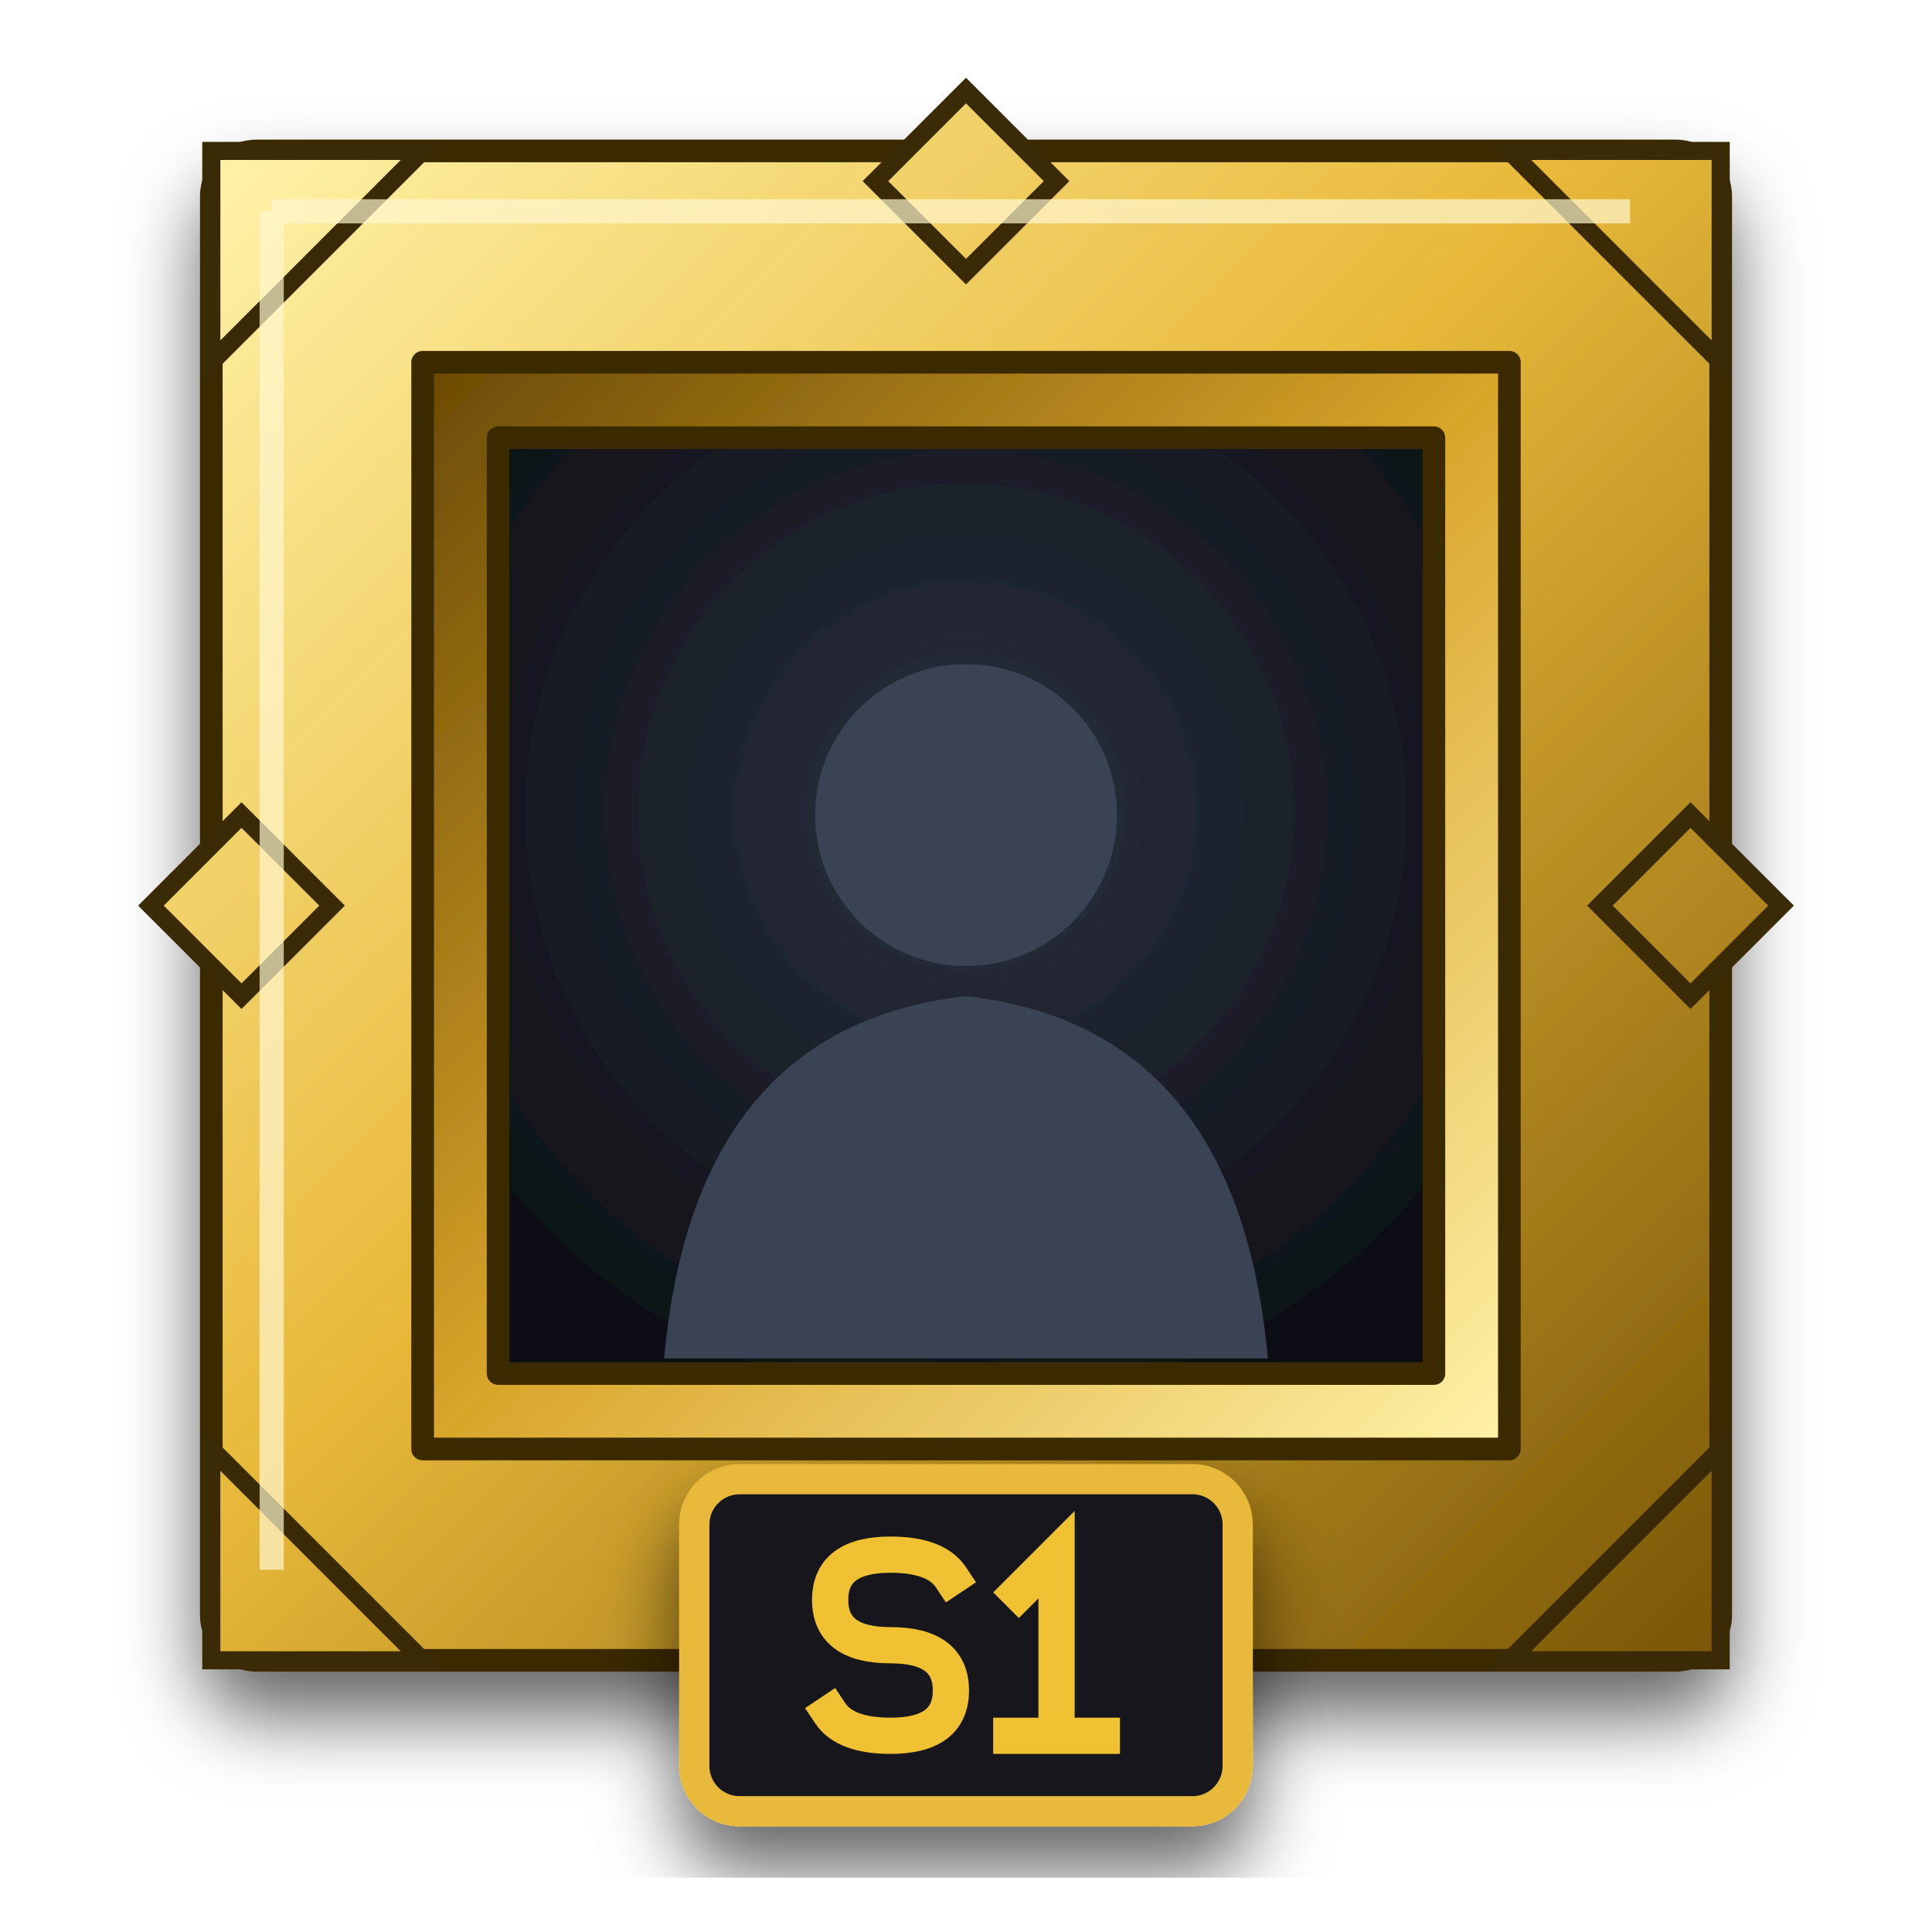
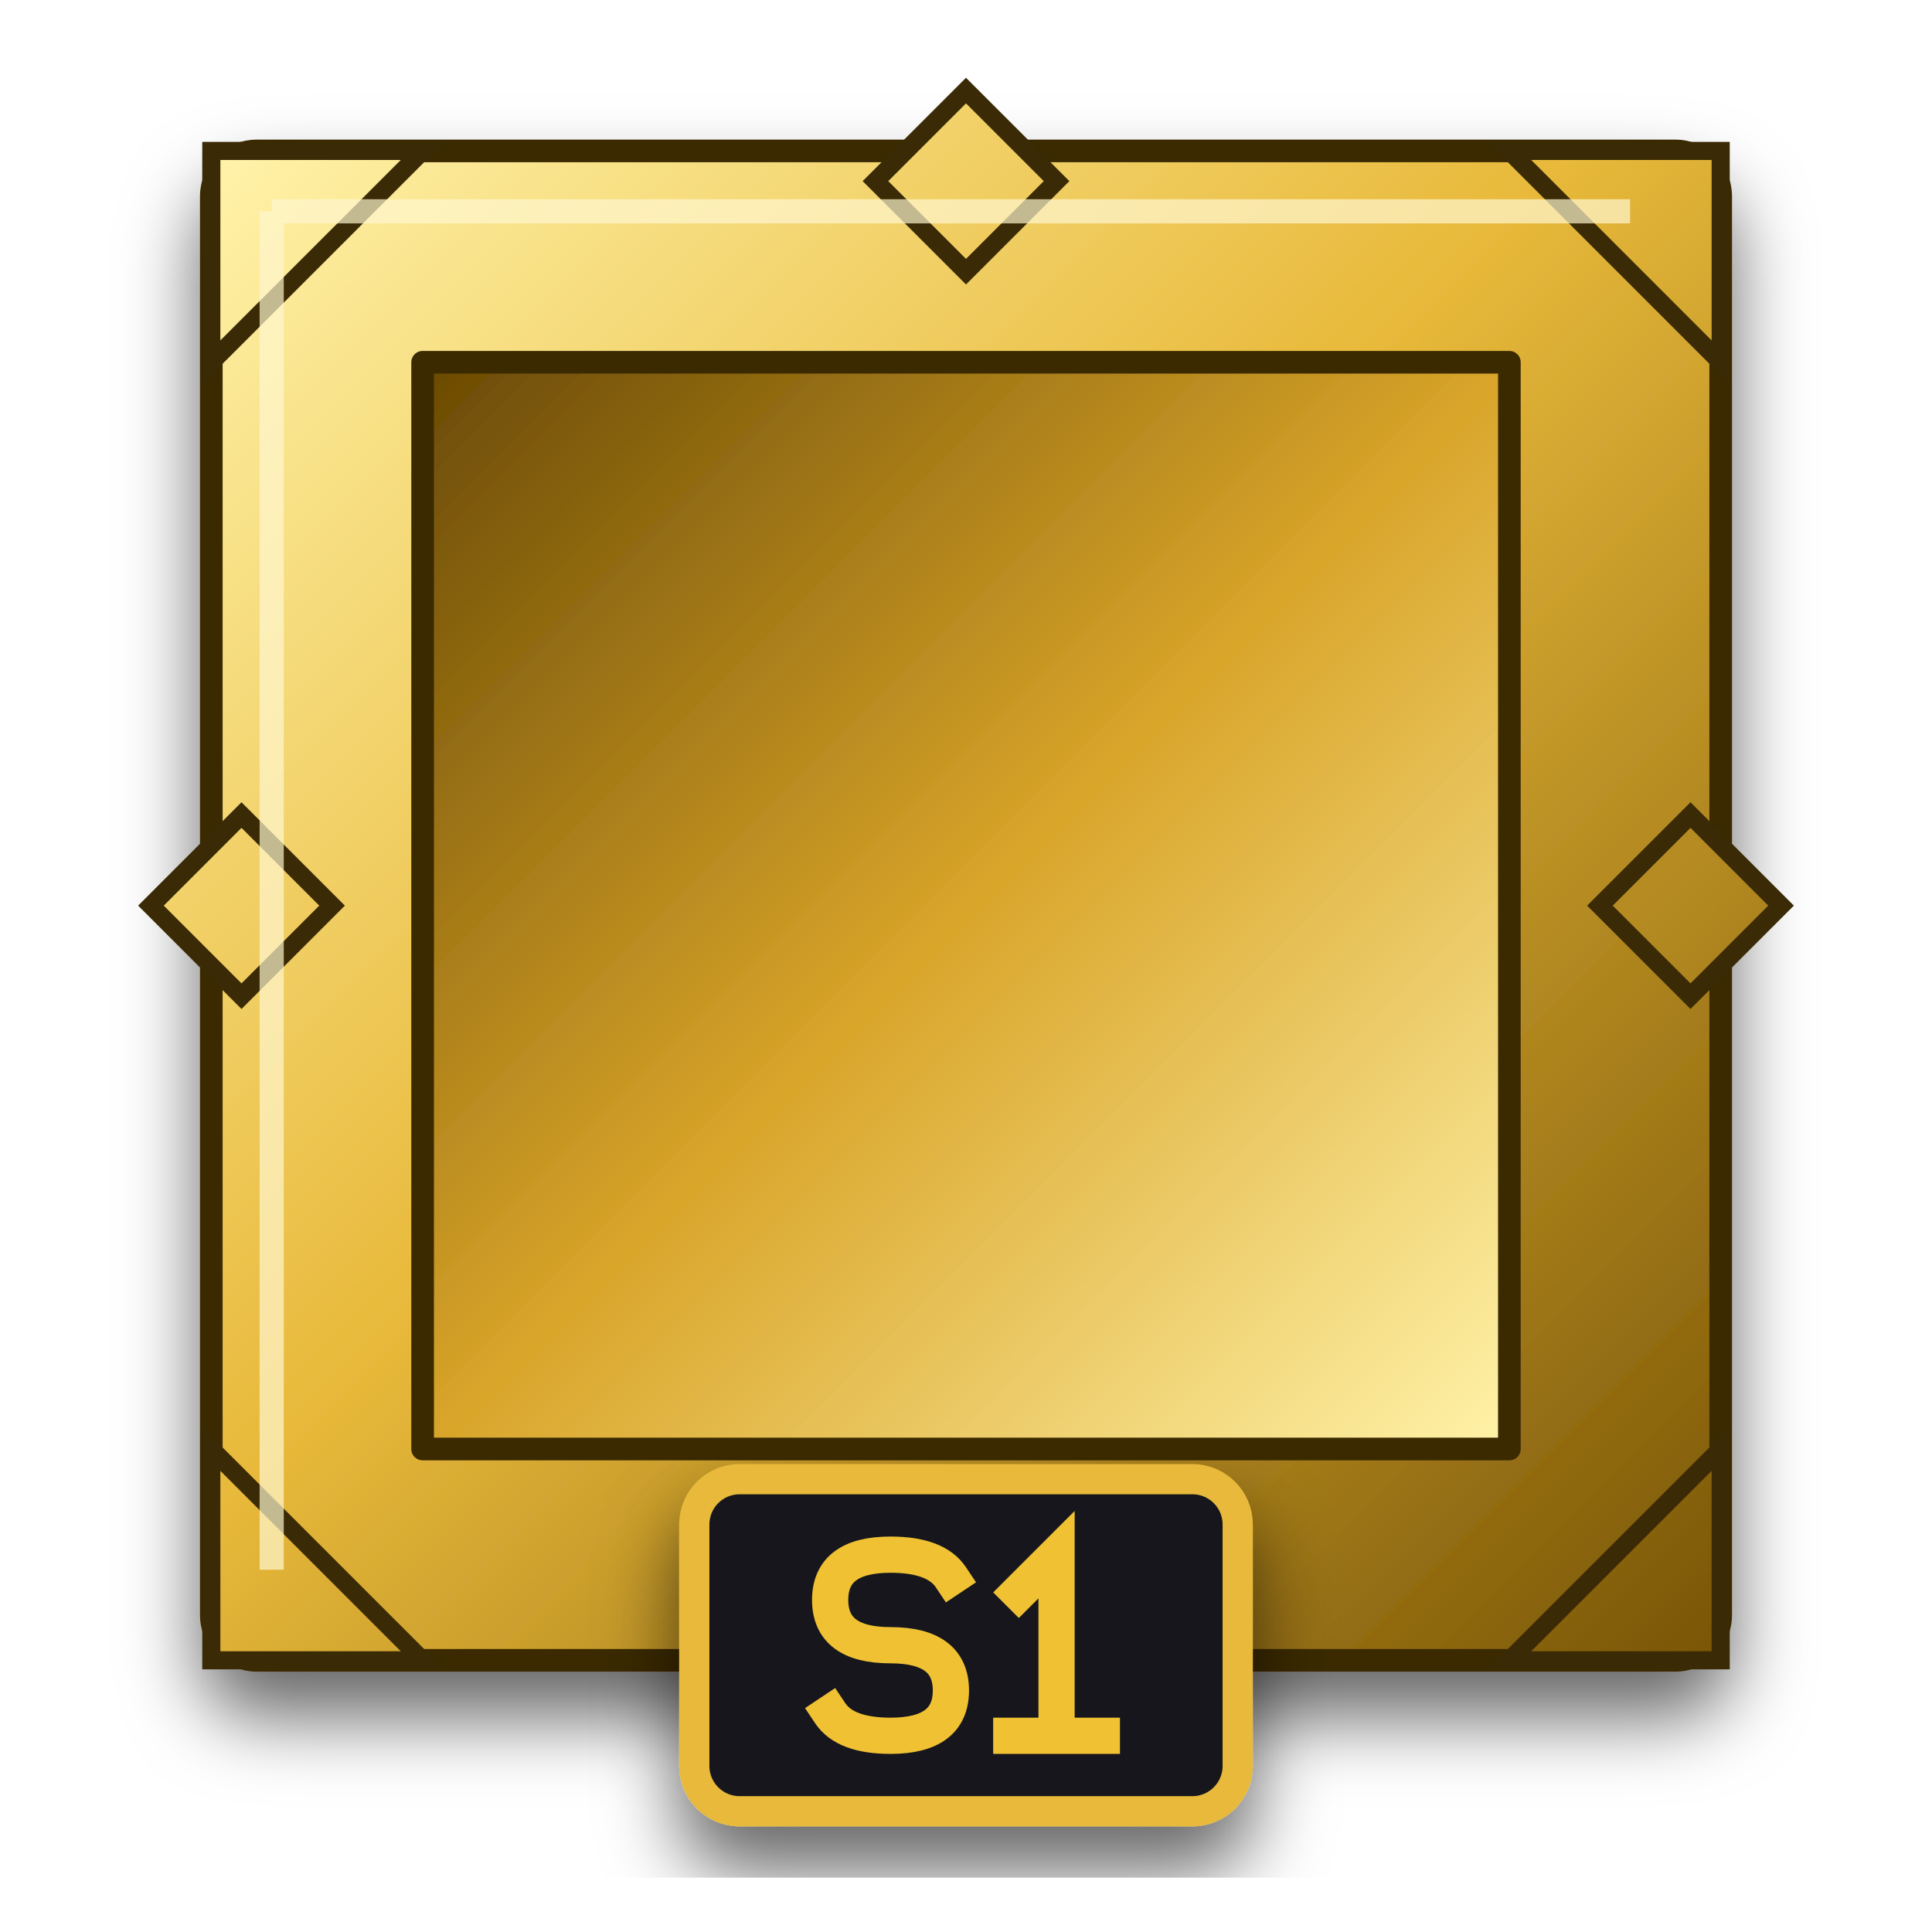
<svg xmlns="http://www.w3.org/2000/svg" viewBox="0 0 128 128">
  <defs>
    <filter id="s" x="-20%" y="-20%" width="140%" height="140%">
      <feDropShadow dx="0" dy="3" stdDeviation="2.5" flood-color="#000" flood-opacity=".6" />
    </filter>
    <linearGradient id="gd" x1="0" y1="0" x2="1" y2="1">
      <stop offset="0" stop-color="#fff2a8" />
      <stop offset=".45" stop-color="#e8b93a" />
      <stop offset="1" stop-color="#7a5606" />
    </linearGradient>
    <linearGradient id="gdi" x1="1" y1="1" x2="0" y2="0">
      <stop offset="0" stop-color="#fff2a8" />
      <stop offset=".5" stop-color="#d9a52a" />
      <stop offset="1" stop-color="#6a4a04" />
    </linearGradient>
    <radialGradient id="bg" cx=".5" cy=".4" r=".7">
      <stop offset="0" stop-color="#2a3140" />
      <stop offset="1" stop-color="#0c0e12" />
    </radialGradient>
  </defs>
  <g filter="url(#s)" stroke="#3a2a05" stroke-width="1.5" stroke-linejoin="round">
    <rect x="14" y="10" width="100" height="100" rx="3" fill="url(#gd)" />
    <rect x="28" y="24" width="72" height="72" fill="url(#gdi)" />
-     <rect x="33" y="29" width="62" height="62" fill="url(#bg)" />
  </g>
-   <path d="M64 44 a10 10 0 1 0 0.01 0 Z M44 90 Q46 68 64 66 Q82 68 84 90 Z" fill="#3a4354" />
  <g fill="url(#gd)" stroke="#3a2a05" stroke-width="1.2">
    <path d="M14 10 L28 10 L14 24 Z M114 10 L100 10 L114 24 Z M14 110 L28 110 L14 96 Z M114 110 L100 110 L114 96 Z" />
    <path d="M64 6 L70 12 L64 18 L58 12 Z M64 102 L70 108 L64 114 L58 108 Z M10 60 L16 54 L22 60 L16 66 Z M118 60 L112 54 L106 60 L112 66 Z" />
  </g>
  <path d="M18 14 H108 M18 14 V104" stroke="#fff7cf" stroke-opacity=".7" stroke-width="1.6" fill="none" />
  <g filter="url(#s)">
    <rect x="46" y="98" width="36" height="22" rx="3" fill="#15181e" stroke="#e8b93a" stroke-width="2" />
  </g>
  <g transform="translate(55 103) scale(1)" fill="none" stroke="#f0c233" stroke-width="2.4" stroke-linecap="square">
    <path d="M8 1.5 Q7 0 4 0 Q0 0 0 3 Q0 6 4 6 Q8 6 8 9 Q8 12 4 12 Q1 12 0 10.5" />
    <path transform="translate(11 0)" d="M1.5 2.5 L4 0 V12 M1 12 H7" />
  </g>
</svg>
